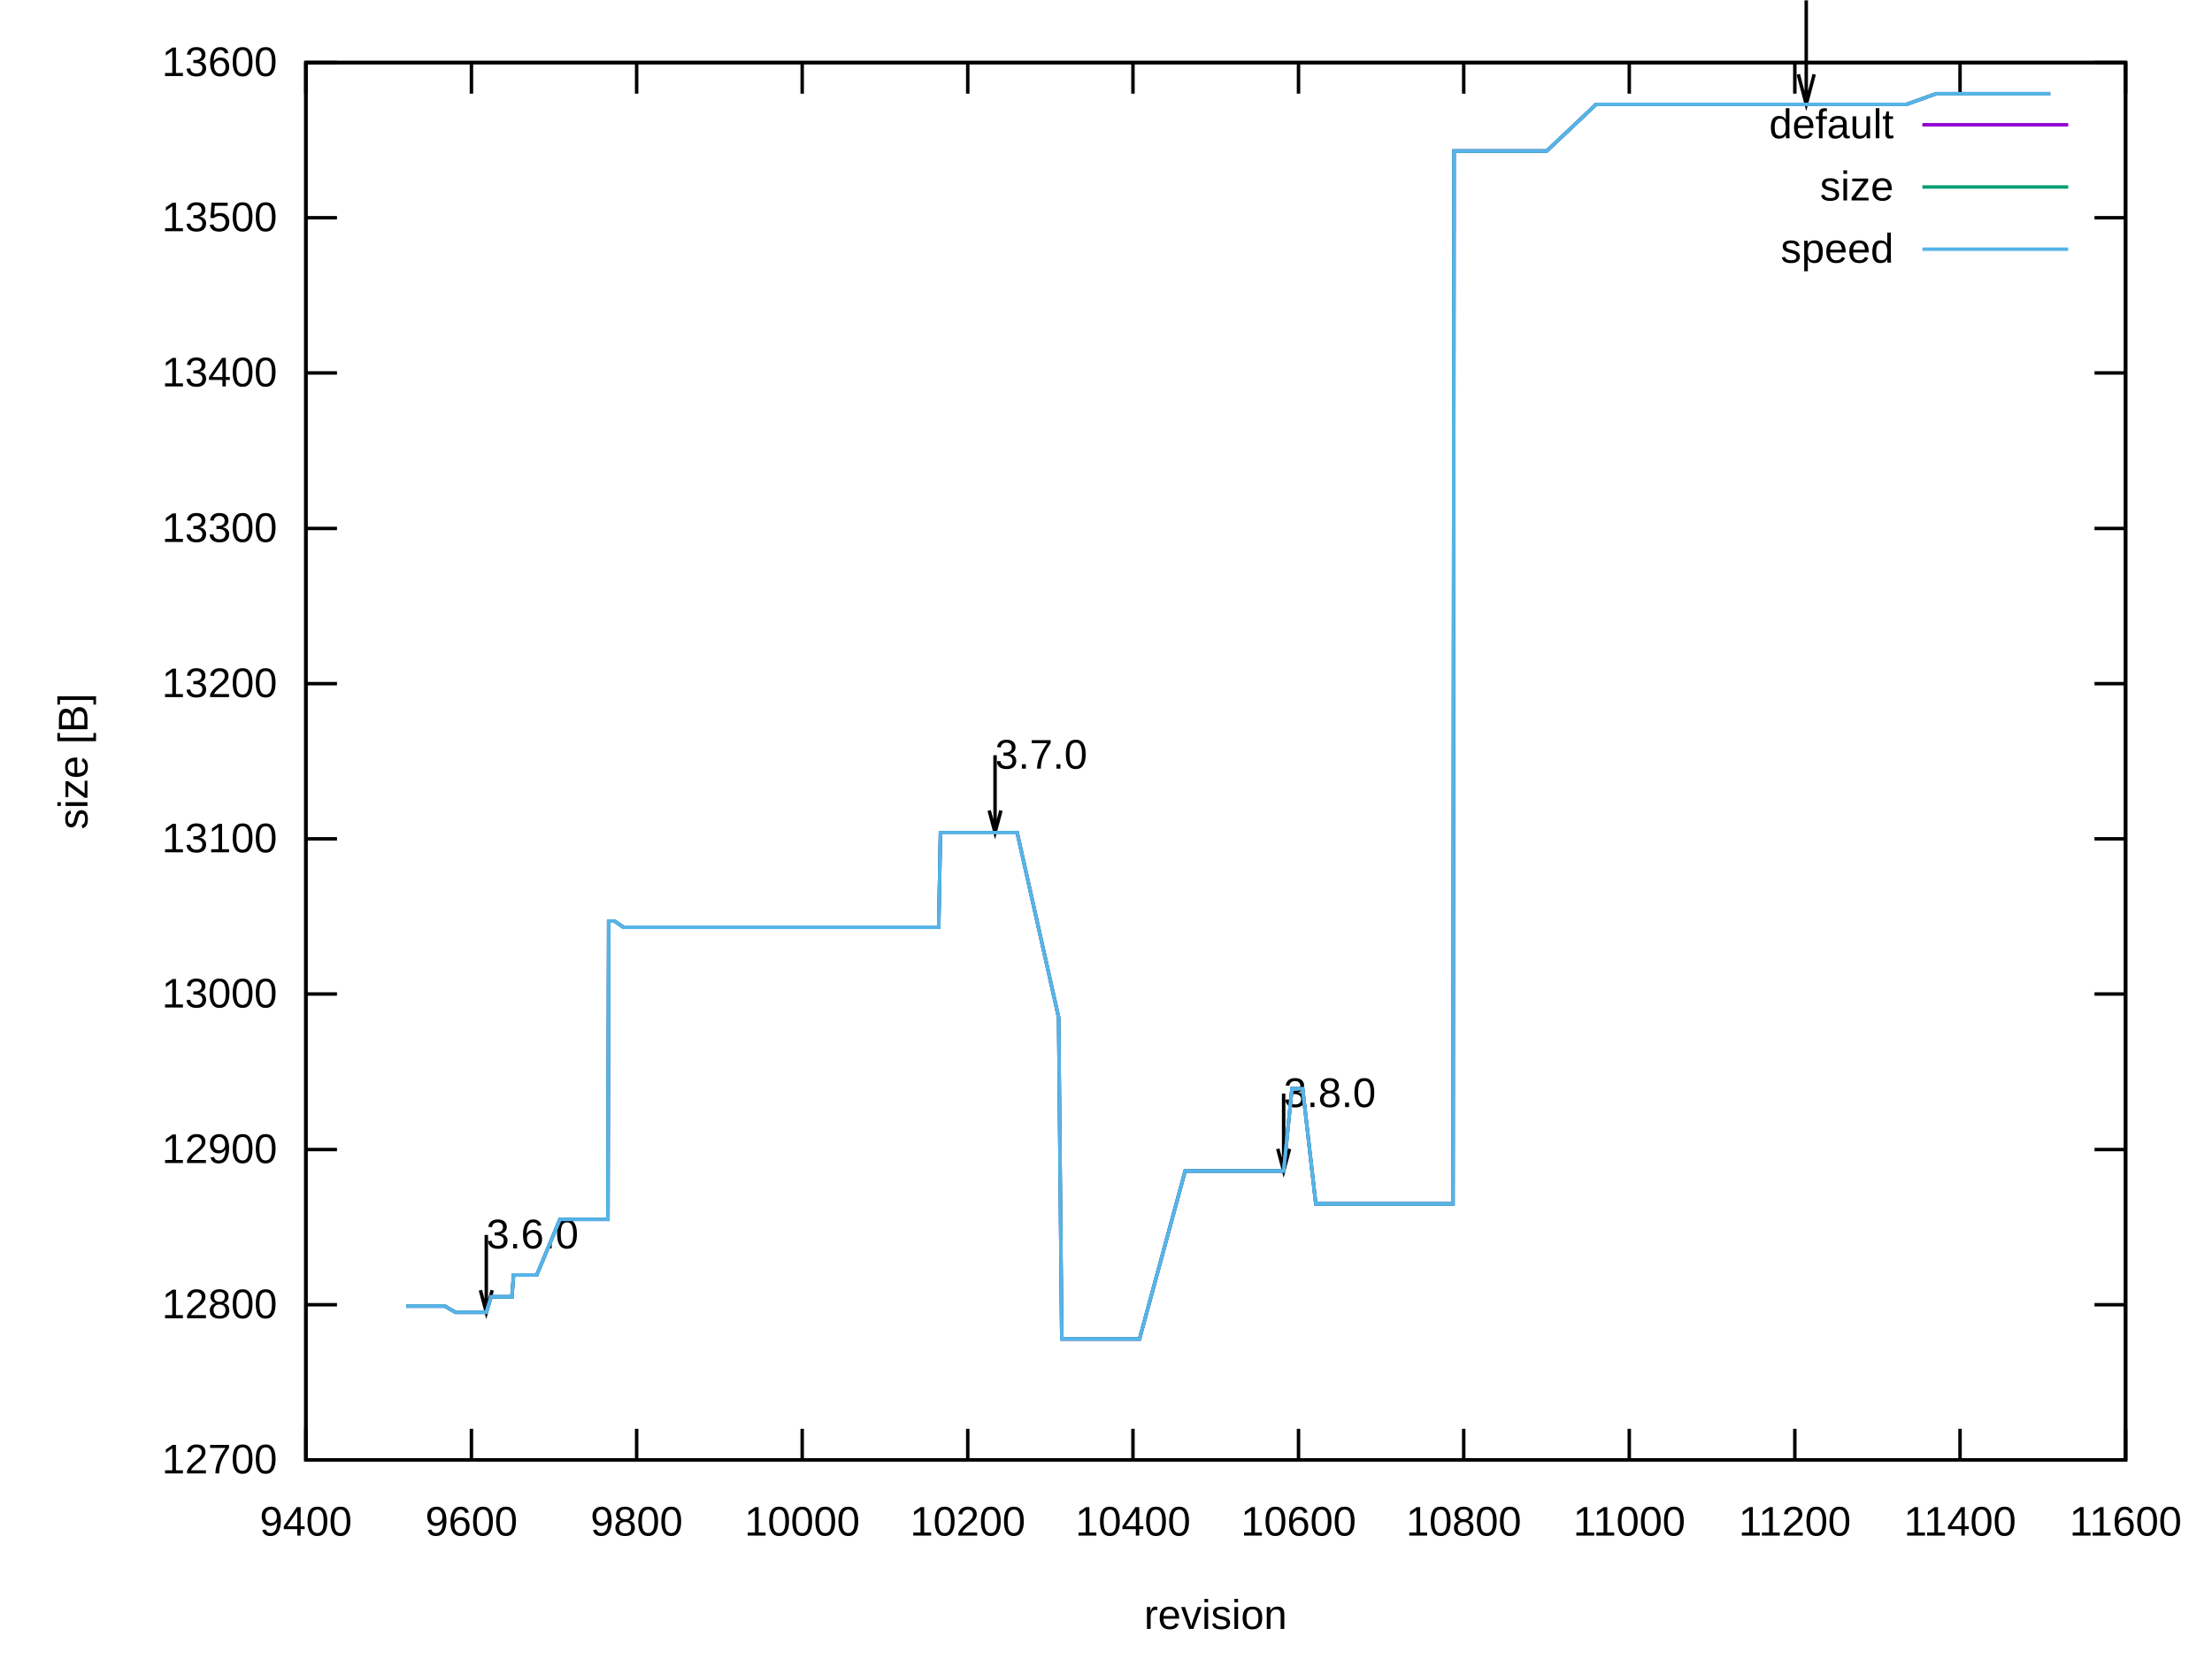
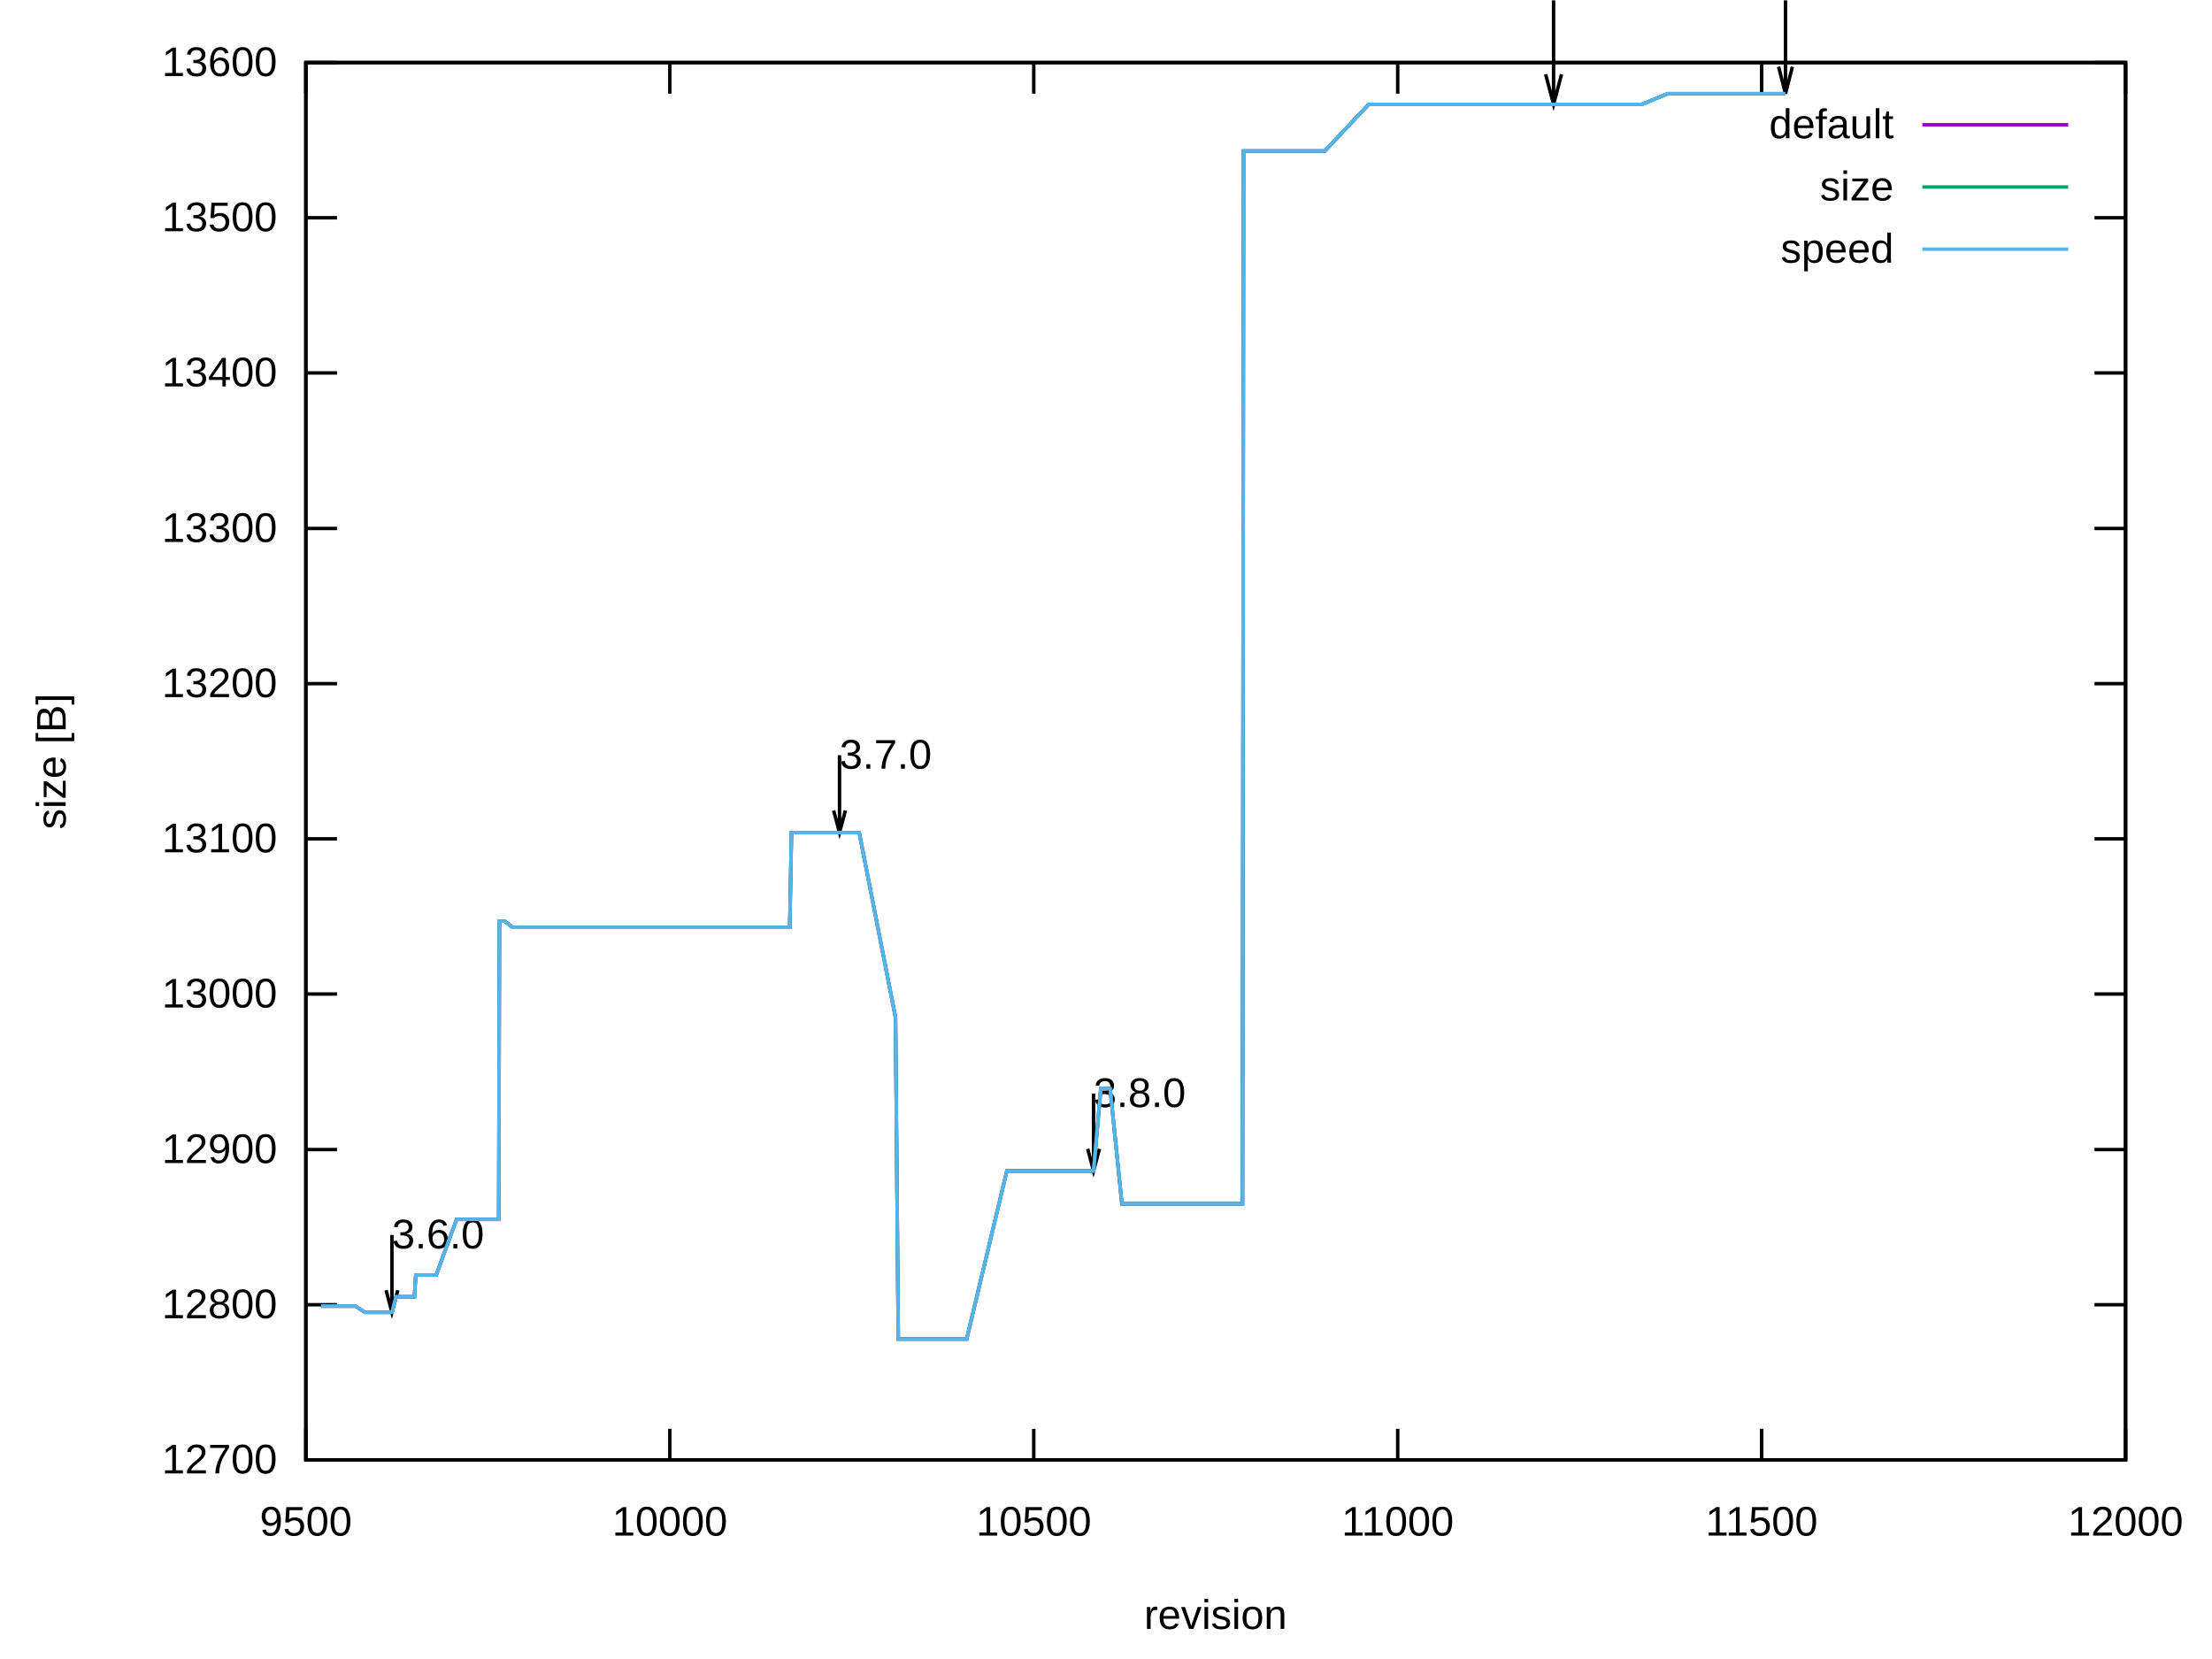
<svg xmlns="http://www.w3.org/2000/svg" xmlns:xlink="http://www.w3.org/1999/xlink" width="640" height="480" viewBox="0 0 640 480">
  <g id="gnuplot_canvas">
    <rect x="0" y="0" width="640" height="480" fill="none" />
    <defs>
      <circle id="gpDot" r="0.5" stroke-width="0.5" stroke="currentColor" />
      <path id="gpPt0" stroke-width="0.222" stroke="currentColor" d="M-1,0 h2 M0,-1 v2" />
      <path id="gpPt1" stroke-width="0.222" stroke="currentColor" d="M-1,-1 L1,1 M1,-1 L-1,1" />
      <path id="gpPt2" stroke-width="0.222" stroke="currentColor" d="M-1,0 L1,0 M0,-1 L0,1 M-1,-1 L1,1 M-1,1 L1,-1" />
      <rect id="gpPt3" stroke-width="0.222" stroke="currentColor" x="-1" y="-1" width="2" height="2" />
      <rect id="gpPt4" stroke-width="0.222" stroke="currentColor" fill="currentColor" x="-1" y="-1" width="2" height="2" />
      <circle id="gpPt5" stroke-width="0.222" stroke="currentColor" cx="0" cy="0" r="1" />
      <use xlink:href="#gpPt5" id="gpPt6" fill="currentColor" stroke="none" />
      <path id="gpPt7" stroke-width="0.222" stroke="currentColor" d="M0,-1.33 L-1.33,0.67 L1.33,0.67 z" />
      <use xlink:href="#gpPt7" id="gpPt8" fill="currentColor" stroke="none" />
      <use xlink:href="#gpPt7" id="gpPt9" stroke="currentColor" transform="rotate(180)" />
      <use xlink:href="#gpPt9" id="gpPt10" fill="currentColor" stroke="none" />
      <use xlink:href="#gpPt3" id="gpPt11" stroke="currentColor" transform="rotate(45)" />
      <use xlink:href="#gpPt11" id="gpPt12" fill="currentColor" stroke="none" />
      <path id="gpPt13" stroke-width="0.222" stroke="currentColor" d="M0,1.330 L1.265,0.411 L0.782,-1.067 L-0.782,-1.076 L-1.265,0.411 z" />
      <use xlink:href="#gpPt13" id="gpPt14" fill="currentColor" stroke="none" />
      <filter id="textbox" filterUnits="objectBoundingBox" x="0" y="0" height="1" width="1">
        <feFlood flood-color="white" flood-opacity="1" result="bgnd" />
        <feComposite in="SourceGraphic" in2="bgnd" operator="atop" />
      </filter>
      <filter id="greybox" filterUnits="objectBoundingBox" x="0" y="0" height="1" width="1">
        <feFlood flood-color="lightgrey" flood-opacity="1" result="grey" />
        <feComposite in="SourceGraphic" in2="grey" operator="atop" />
      </filter>
    </defs>
    <g fill="none" color="white" stroke="currentColor" stroke-width="1.00" stroke-linecap="butt" stroke-linejoin="miter">
</g>
    <g fill="none" color="black" stroke="currentColor" stroke-width="1.00" stroke-linecap="butt" stroke-linejoin="miter">
      <path stroke="black" d="M88.5,422.4 L97.5,422.4 M615.0,422.4 L606.0,422.4  " />
      <g transform="translate(80.2,426.3)" stroke="none" fill="black" font-family="Arial" font-size="12.00" text-anchor="end">
        <text>
          <tspan font-family="Arial"> 12700</tspan>
        </text>
      </g>
    </g>
    <g fill="none" color="black" stroke="currentColor" stroke-width="1.00" stroke-linecap="butt" stroke-linejoin="miter">
      <path stroke="black" d="M88.5,377.5 L97.5,377.5 M615.0,377.5 L606.0,377.5  " />
      <g transform="translate(80.2,381.4)" stroke="none" fill="black" font-family="Arial" font-size="12.00" text-anchor="end">
        <text>
          <tspan font-family="Arial"> 12800</tspan>
        </text>
      </g>
    </g>
    <g fill="none" color="black" stroke="currentColor" stroke-width="1.00" stroke-linecap="butt" stroke-linejoin="miter">
      <path stroke="black" d="M88.5,332.6 L97.5,332.6 M615.0,332.6 L606.0,332.6  " />
      <g transform="translate(80.2,336.5)" stroke="none" fill="black" font-family="Arial" font-size="12.00" text-anchor="end">
        <text>
          <tspan font-family="Arial"> 12900</tspan>
        </text>
      </g>
    </g>
    <g fill="none" color="black" stroke="currentColor" stroke-width="1.00" stroke-linecap="butt" stroke-linejoin="miter">
      <path stroke="black" d="M88.5,287.6 L97.5,287.6 M615.0,287.6 L606.0,287.6  " />
      <g transform="translate(80.2,291.5)" stroke="none" fill="black" font-family="Arial" font-size="12.00" text-anchor="end">
        <text>
          <tspan font-family="Arial"> 13000</tspan>
        </text>
      </g>
    </g>
    <g fill="none" color="black" stroke="currentColor" stroke-width="1.00" stroke-linecap="butt" stroke-linejoin="miter">
      <path stroke="black" d="M88.5,242.7 L97.5,242.7 M615.0,242.7 L606.0,242.7  " />
      <g transform="translate(80.2,246.6)" stroke="none" fill="black" font-family="Arial" font-size="12.00" text-anchor="end">
        <text>
          <tspan font-family="Arial"> 13100</tspan>
        </text>
      </g>
    </g>
    <g fill="none" color="black" stroke="currentColor" stroke-width="1.00" stroke-linecap="butt" stroke-linejoin="miter">
      <path stroke="black" d="M88.5,197.8 L97.5,197.8 M615.0,197.8 L606.0,197.8  " />
      <g transform="translate(80.2,201.7)" stroke="none" fill="black" font-family="Arial" font-size="12.00" text-anchor="end">
        <text>
          <tspan font-family="Arial"> 13200</tspan>
        </text>
      </g>
    </g>
    <g fill="none" color="black" stroke="currentColor" stroke-width="1.00" stroke-linecap="butt" stroke-linejoin="miter">
      <path stroke="black" d="M88.5,152.9 L97.5,152.9 M615.0,152.9 L606.0,152.9  " />
      <g transform="translate(80.2,156.8)" stroke="none" fill="black" font-family="Arial" font-size="12.00" text-anchor="end">
        <text>
          <tspan font-family="Arial"> 13300</tspan>
        </text>
      </g>
    </g>
    <g fill="none" color="black" stroke="currentColor" stroke-width="1.00" stroke-linecap="butt" stroke-linejoin="miter">
      <path stroke="black" d="M88.5,107.9 L97.5,107.9 M615.0,107.9 L606.0,107.9  " />
      <g transform="translate(80.2,111.8)" stroke="none" fill="black" font-family="Arial" font-size="12.00" text-anchor="end">
        <text>
          <tspan font-family="Arial"> 13400</tspan>
        </text>
      </g>
    </g>
    <g fill="none" color="black" stroke="currentColor" stroke-width="1.00" stroke-linecap="butt" stroke-linejoin="miter">
      <path stroke="black" d="M88.5,63.0 L97.5,63.0 M615.0,63.0 L606.0,63.0  " />
      <g transform="translate(80.2,66.9)" stroke="none" fill="black" font-family="Arial" font-size="12.00" text-anchor="end">
        <text>
          <tspan font-family="Arial"> 13500</tspan>
        </text>
      </g>
    </g>
    <g fill="none" color="black" stroke="currentColor" stroke-width="1.00" stroke-linecap="butt" stroke-linejoin="miter">
      <path stroke="black" d="M88.5,18.1 L97.5,18.1 M615.0,18.1 L606.0,18.1  " />
      <g transform="translate(80.2,22.0)" stroke="none" fill="black" font-family="Arial" font-size="12.00" text-anchor="end">
        <text>
          <tspan font-family="Arial"> 13600</tspan>
        </text>
      </g>
    </g>
    <g fill="none" color="black" stroke="currentColor" stroke-width="1.00" stroke-linecap="butt" stroke-linejoin="miter">
      <path stroke="black" d="M88.5,422.4 L88.5,413.4 M88.5,18.1 L88.5,27.1  " />
      <g transform="translate(88.5,444.3)" stroke="none" fill="black" font-family="Arial" font-size="12.00" text-anchor="middle">
        <text>
-           <tspan font-family="Arial"> 9400</tspan>
-         </text>
-       </g>
-     </g>
-     <g fill="none" color="black" stroke="currentColor" stroke-width="1.00" stroke-linecap="butt" stroke-linejoin="miter">
-       <path stroke="black" d="M136.4,422.4 L136.4,413.4 M136.4,18.1 L136.4,27.1  " />
-       <g transform="translate(136.4,444.3)" stroke="none" fill="black" font-family="Arial" font-size="12.00" text-anchor="middle">
-         <text>
-           <tspan font-family="Arial"> 9600</tspan>
-         </text>
-       </g>
-     </g>
-     <g fill="none" color="black" stroke="currentColor" stroke-width="1.00" stroke-linecap="butt" stroke-linejoin="miter">
-       <path stroke="black" d="M184.2,422.4 L184.2,413.4 M184.2,18.1 L184.2,27.1  " />
-       <g transform="translate(184.2,444.3)" stroke="none" fill="black" font-family="Arial" font-size="12.00" text-anchor="middle">
-         <text>
-           <tspan font-family="Arial"> 9800</tspan>
-         </text>
-       </g>
-     </g>
-     <g fill="none" color="black" stroke="currentColor" stroke-width="1.00" stroke-linecap="butt" stroke-linejoin="miter">
-       <path stroke="black" d="M232.1,422.4 L232.1,413.4 M232.1,18.1 L232.1,27.1  " />
-       <g transform="translate(232.1,444.3)" stroke="none" fill="black" font-family="Arial" font-size="12.00" text-anchor="middle">
+           <tspan font-family="Arial"> 9500</tspan>
+         </text>
+       </g>
+     </g>
+     <g fill="none" color="black" stroke="currentColor" stroke-width="1.00" stroke-linecap="butt" stroke-linejoin="miter">
+       <path stroke="black" d="M193.8,422.4 L193.8,413.4 M193.8,18.1 L193.8,27.1  " />
+       <g transform="translate(193.8,444.3)" stroke="none" fill="black" font-family="Arial" font-size="12.00" text-anchor="middle">
        <text>
          <tspan font-family="Arial"> 10000</tspan>
        </text>
      </g>
    </g>
    <g fill="none" color="black" stroke="currentColor" stroke-width="1.00" stroke-linecap="butt" stroke-linejoin="miter">
-       <path stroke="black" d="M280.0,422.4 L280.0,413.4 M280.0,18.1 L280.0,27.1  " />
-       <g transform="translate(280.0,444.3)" stroke="none" fill="black" font-family="Arial" font-size="12.00" text-anchor="middle">
-         <text>
-           <tspan font-family="Arial"> 10200</tspan>
-         </text>
-       </g>
-     </g>
-     <g fill="none" color="black" stroke="currentColor" stroke-width="1.00" stroke-linecap="butt" stroke-linejoin="miter">
-       <path stroke="black" d="M327.8,422.4 L327.8,413.4 M327.8,18.1 L327.8,27.1  " />
-       <g transform="translate(327.8,444.3)" stroke="none" fill="black" font-family="Arial" font-size="12.00" text-anchor="middle">
-         <text>
-           <tspan font-family="Arial"> 10400</tspan>
-         </text>
-       </g>
-     </g>
-     <g fill="none" color="black" stroke="currentColor" stroke-width="1.00" stroke-linecap="butt" stroke-linejoin="miter">
-       <path stroke="black" d="M375.7,422.4 L375.7,413.4 M375.7,18.1 L375.7,27.1  " />
-       <g transform="translate(375.7,444.3)" stroke="none" fill="black" font-family="Arial" font-size="12.00" text-anchor="middle">
-         <text>
-           <tspan font-family="Arial"> 10600</tspan>
-         </text>
-       </g>
-     </g>
-     <g fill="none" color="black" stroke="currentColor" stroke-width="1.00" stroke-linecap="butt" stroke-linejoin="miter">
-       <path stroke="black" d="M423.5,422.4 L423.5,413.4 M423.5,18.1 L423.5,27.1  " />
-       <g transform="translate(423.5,444.3)" stroke="none" fill="black" font-family="Arial" font-size="12.00" text-anchor="middle">
-         <text>
-           <tspan font-family="Arial"> 10800</tspan>
-         </text>
-       </g>
-     </g>
-     <g fill="none" color="black" stroke="currentColor" stroke-width="1.00" stroke-linecap="butt" stroke-linejoin="miter">
-       <path stroke="black" d="M471.4,422.4 L471.4,413.4 M471.4,18.1 L471.4,27.1  " />
-       <g transform="translate(471.4,444.3)" stroke="none" fill="black" font-family="Arial" font-size="12.00" text-anchor="middle">
+       <path stroke="black" d="M299.1,422.4 L299.1,413.4 M299.1,18.1 L299.1,27.1  " />
+       <g transform="translate(299.1,444.3)" stroke="none" fill="black" font-family="Arial" font-size="12.00" text-anchor="middle">
+         <text>
+           <tspan font-family="Arial"> 10500</tspan>
+         </text>
+       </g>
+     </g>
+     <g fill="none" color="black" stroke="currentColor" stroke-width="1.00" stroke-linecap="butt" stroke-linejoin="miter">
+       <path stroke="black" d="M404.4,422.4 L404.4,413.4 M404.4,18.1 L404.4,27.1  " />
+       <g transform="translate(404.4,444.3)" stroke="none" fill="black" font-family="Arial" font-size="12.00" text-anchor="middle">
        <text>
          <tspan font-family="Arial"> 11000</tspan>
        </text>
      </g>
    </g>
    <g fill="none" color="black" stroke="currentColor" stroke-width="1.00" stroke-linecap="butt" stroke-linejoin="miter">
-       <path stroke="black" d="M519.3,422.4 L519.3,413.4 M519.3,18.1 L519.3,27.1  " />
-       <g transform="translate(519.3,444.3)" stroke="none" fill="black" font-family="Arial" font-size="12.00" text-anchor="middle">
-         <text>
-           <tspan font-family="Arial"> 11200</tspan>
-         </text>
-       </g>
-     </g>
-     <g fill="none" color="black" stroke="currentColor" stroke-width="1.00" stroke-linecap="butt" stroke-linejoin="miter">
-       <path stroke="black" d="M567.1,422.4 L567.1,413.4 M567.1,18.1 L567.1,27.1  " />
-       <g transform="translate(567.1,444.3)" stroke="none" fill="black" font-family="Arial" font-size="12.00" text-anchor="middle">
-         <text>
-           <tspan font-family="Arial"> 11400</tspan>
+       <path stroke="black" d="M509.7,422.4 L509.7,413.4 M509.7,18.1 L509.7,27.1  " />
+       <g transform="translate(509.7,444.3)" stroke="none" fill="black" font-family="Arial" font-size="12.00" text-anchor="middle">
+         <text>
+           <tspan font-family="Arial"> 11500</tspan>
        </text>
      </g>
    </g>
    <g fill="none" color="black" stroke="currentColor" stroke-width="1.00" stroke-linecap="butt" stroke-linejoin="miter">
      <path stroke="black" d="M615.0,422.4 L615.0,413.4 M615.0,18.1 L615.0,27.1  " />
      <g transform="translate(615.0,444.3)" stroke="none" fill="black" font-family="Arial" font-size="12.00" text-anchor="middle">
        <text>
-           <tspan font-family="Arial"> 11600</tspan>
+           <tspan font-family="Arial"> 12000</tspan>
        </text>
      </g>
    </g>
    <g fill="none" color="black" stroke="currentColor" stroke-width="1.00" stroke-linecap="butt" stroke-linejoin="miter">
</g>
    <g fill="none" color="black" stroke="currentColor" stroke-width="1.00" stroke-linecap="butt" stroke-linejoin="miter">
      <path stroke="black" d="M88.5,18.1 L88.5,422.4 L615.0,422.4 L615.0,18.1 L88.5,18.1 Z  " />
-       <g transform="translate(140.7,361.2)" stroke="none" fill="black" font-family="Arial" font-size="12.00" text-anchor="start">
+       <g transform="translate(113.4,361.2)" stroke="none" fill="black" font-family="Arial" font-size="12.00" text-anchor="start">
        <text>
          <tspan font-family="Arial">3.6.0</tspan>
        </text>
      </g>
-       <g transform="translate(287.9,222.4)" stroke="none" fill="black" font-family="Arial" font-size="12.00" text-anchor="start">
+       <g transform="translate(242.9,222.4)" stroke="none" fill="black" font-family="Arial" font-size="12.00" text-anchor="start">
        <text>
          <tspan font-family="Arial">3.7.0</tspan>
        </text>
      </g>
-       <g transform="translate(371.4,320.3)" stroke="none" fill="black" font-family="Arial" font-size="12.00" text-anchor="start">
+       <g transform="translate(316.4,320.3)" stroke="none" fill="black" font-family="Arial" font-size="12.00" text-anchor="start">
        <text>
          <tspan font-family="Arial">3.8.0</tspan>
        </text>
      </g>
-       <path stroke="black" d="M139.0,373.3 L140.7,379.7 L142.4,373.3 M140.7,357.3 L140.7,379.7 M286.2,234.5 L287.9,240.9 L289.6,234.5   M287.9,218.5 L287.9,240.9 M369.7,332.4 L371.4,338.8 L373.1,332.4 M371.4,316.4 L371.4,338.8 M520.3,21.5   L522.6,30.2 L524.9,21.5 M522.6,0.1 L522.6,30.2  " />
-     </g>
-     <g fill="none" color="black" stroke="currentColor" stroke-width="1.00" stroke-linecap="butt" stroke-linejoin="miter">
-       <g transform="translate(25.3,220.3) rotate(270)" stroke="none" fill="black" font-family="Arial" font-size="12.00" text-anchor="middle">
+       <path stroke="black" d="M111.7,373.3 L113.4,379.7 L115.1,373.3 M113.4,357.3 L113.4,379.7 M241.2,234.5 L242.9,240.9 L244.6,234.5   M242.9,218.5 L242.9,240.9 M314.7,332.4 L316.4,338.8 L318.1,332.4 M316.4,316.4 L316.4,338.8 M447.2,21.5   L449.5,30.2 L451.8,21.5 M449.5,0.1 L449.5,30.2 M514.6,19.3 L516.6,27.1 L518.6,19.3 M516.6,0.1   L516.6,27.1  " />
+     </g>
+     <g fill="none" color="black" stroke="currentColor" stroke-width="1.00" stroke-linecap="butt" stroke-linejoin="miter">
+       <g transform="translate(19.0,220.3) rotate(270)" stroke="none" fill="black" font-family="Arial" font-size="12.00" text-anchor="middle">
        <text>
          <tspan font-family="Arial">size [B]</tspan>
        </text>
      </g>
    </g>
    <g fill="none" color="black" stroke="currentColor" stroke-width="1.00" stroke-linecap="butt" stroke-linejoin="miter">
      <g transform="translate(351.7,471.3)" stroke="none" fill="black" font-family="Arial" font-size="12.00" text-anchor="middle">
        <text>
          <tspan font-family="Arial">revision</tspan>
        </text>
      </g>
    </g>
    <g fill="none" color="black" stroke="currentColor" stroke-width="1.00" stroke-linecap="butt" stroke-linejoin="miter">
</g>
    <g id="gnuplot_plot_1">
      <g fill="none" color="black" stroke="currentColor" stroke-width="1.00" stroke-linecap="butt" stroke-linejoin="miter">
        <g transform="translate(547.9,40.0)" stroke="none" fill="black" font-family="Arial" font-size="12.00" text-anchor="end">
          <text>
            <tspan font-family="Arial">default</tspan>
          </text>
        </g>
      </g>
      <g fill="none" color="black" stroke="currentColor" stroke-width="1.00" stroke-linecap="butt" stroke-linejoin="miter">
-         <path stroke="rgb(148,   0, 211)" d="M556.2,36.1 L598.4,36.1 M117.5,377.9 L122.0,377.9 L124.4,377.9 L128.7,377.9 L131.8,379.7 L133.7,379.7   L135.4,379.7 L136.6,379.7 L136.8,379.7 L137.1,379.7 L137.3,379.7 L140.7,379.7 L142.1,375.2 L144.0,375.2   L144.7,375.2 L145.0,375.2 L145.2,375.2 L145.5,375.2 L145.9,375.2 L147.1,375.2 L147.4,375.2 L148.1,375.2   L148.6,368.9 L149.0,368.9 L149.3,368.9 L150.5,368.9 L151.2,368.9 L151.7,368.9 L151.9,368.9 L152.2,368.9   L155.3,368.9 L162.0,352.8 L167.5,352.8 L169.9,352.8 L171.5,352.8 L172.5,352.8 L174.9,352.8 L175.6,352.8   L175.9,352.8 L176.1,266.5 L176.3,266.5 L177.8,266.5 L180.4,268.3 L181.8,268.3 L182.1,268.3 L182.6,268.3   L183.5,268.3 L184.9,268.3 L185.9,268.3 L186.1,268.3 L187.8,268.3 L188.5,268.3 L188.8,268.3 L189.0,268.3   L191.4,268.3 L191.9,268.3 L192.8,268.3 L203.1,268.3 L219.9,268.3 L220.8,268.3 L221.3,268.3 L221.6,268.3   L222.8,268.3 L223.0,268.3 L223.5,268.3 L223.7,268.3 L224.7,268.3 L226.3,268.3 L228.3,268.3 L230.7,268.3   L231.4,268.3 L232.1,268.3 L236.2,268.3 L243.6,268.3 L246.0,268.3 L248.6,268.3 L249.3,268.3 L250.5,268.3   L251.2,268.3 L257.9,268.3 L261.8,268.3 L267.3,268.3 L271.1,268.3 L271.6,268.3 L272.1,240.9 L273.7,240.9   L275.4,240.9 L275.6,240.9 L276.4,240.9 L278.0,240.9 L282.1,240.9 L282.6,240.9 L287.9,240.9 L288.8,240.9   L289.5,240.9 L294.3,240.9 L306.3,294.4 L307.2,387.4 L313.5,387.4 L314.7,387.4 L315.6,387.4 L315.9,387.4   L319.7,387.4 L319.9,387.4 L321.6,387.4 L329.7,387.4 L342.9,338.8 L350.6,338.8 L354.1,338.8 L361.3,338.8   L365.6,338.8 L371.4,338.8 L373.8,315.0 L375.9,315.0 L376.9,315.0 L380.7,348.3 L385.3,348.3 L386.5,348.3   L389.1,348.3 L390.0,348.3 L392.0,348.3 L395.3,348.3 L417.6,348.3 L419.2,348.3 L420.2,348.3 L420.4,348.3   L420.7,43.7 L421.2,43.7 L423.5,43.7 L447.5,43.7 L461.8,30.2 L465.2,30.2 L492.2,30.2 L495.3,30.2   L507.3,30.2 L522.6,30.2 L533.6,30.2 L550.4,30.2 L551.6,30.2 L560.2,27.1 L575.5,27.1 L576.2,27.1   L578.4,27.1 L592.7,27.1 L593.2,27.1  " />
+         <path stroke="rgb(148,   0, 211)" d="M556.2,36.1 L598.4,36.1 M92.9,377.9 L96.9,377.9 L99.0,377.9 L102.8,377.9 L105.6,379.7 L107.2,379.7   L108.7,379.7 L109.8,379.7 L110.0,379.7 L110.2,379.7 L110.4,379.7 L113.4,379.7 L114.6,375.2 L116.3,375.2   L116.9,375.2 L117.1,375.2 L117.4,375.2 L117.6,375.2 L118.0,375.2 L119.0,375.2 L119.2,375.2 L119.9,375.2   L120.3,368.9 L120.7,368.9 L120.9,368.9 L122.0,368.9 L122.6,368.9 L123.0,368.9 L123.2,368.9 L123.5,368.9   L126.2,368.9 L132.1,352.8 L136.9,352.8 L139.0,352.8 L140.5,352.8 L141.4,352.8 L143.5,352.8 L144.1,352.8   L144.3,352.8 L144.5,266.5 L144.7,266.5 L146.0,266.5 L148.3,268.3 L149.6,268.3 L149.8,268.3 L150.2,268.3   L151.0,268.3 L152.3,268.3 L153.2,268.3 L153.4,268.3 L154.8,268.3 L155.5,268.3 L155.7,268.3 L155.9,268.3   L158.0,268.3 L158.4,268.3 L159.3,268.3 L168.3,268.3 L183.1,268.3 L183.9,268.3 L184.3,268.3 L184.5,268.3   L185.6,268.3 L185.8,268.3 L186.2,268.3 L186.4,268.3 L187.3,268.3 L188.7,268.3 L190.4,268.3 L192.5,268.3   L193.2,268.3 L193.8,268.3 L197.4,268.3 L203.9,268.3 L206.0,268.3 L208.3,268.3 L209.0,268.3 L210.0,268.3   L210.6,268.3 L216.5,268.3 L219.9,268.3 L224.8,268.3 L228.1,268.3 L228.5,268.3 L229.0,240.9 L230.4,240.9   L231.9,240.9 L232.1,240.9 L232.8,240.9 L234.2,240.9 L237.8,240.9 L238.2,240.9 L242.9,240.9 L243.7,240.9   L244.3,240.9 L248.6,240.9 L259.1,294.4 L259.9,387.4 L265.4,387.4 L266.5,387.4 L267.3,387.4 L267.5,387.4   L270.9,387.4 L271.1,387.4 L272.6,387.4 L279.7,387.4 L291.3,338.8 L298.0,338.8 L301.2,338.8 L307.5,338.8   L311.3,338.8 L316.4,338.8 L318.5,315.0 L320.4,315.0 L321.2,315.0 L324.6,348.3 L328.6,348.3 L329.6,348.3   L332.0,348.3 L332.8,348.3 L334.5,348.3 L337.4,348.3 L357.0,348.3 L358.5,348.3 L359.3,348.3 L359.5,348.3   L359.8,43.7 L360.2,43.7 L362.3,43.7 L383.3,43.7 L396.0,30.2 L398.9,30.2 L422.7,30.2 L425.5,30.2   L436.0,30.2 L449.5,30.2 L459.2,30.2 L473.9,30.2 L475.0,30.2 L482.5,27.1 L496.0,27.1 L496.6,27.1   L498.5,27.1 L511.2,27.1 L511.6,27.1 L516.6,27.1  " />
      </g>
    </g>
    <g id="gnuplot_plot_2">
      <g fill="none" color="black" stroke="currentColor" stroke-width="1.00" stroke-linecap="butt" stroke-linejoin="miter">
        <g transform="translate(547.9,58.0)" stroke="none" fill="black" font-family="Arial" font-size="12.00" text-anchor="end">
          <text>
            <tspan font-family="Arial">size</tspan>
          </text>
        </g>
      </g>
      <g fill="none" color="black" stroke="currentColor" stroke-width="1.00" stroke-linecap="butt" stroke-linejoin="miter">
-         <path stroke="rgb(  0, 158, 115)" d="M556.2,54.1 L598.4,54.1 M117.5,377.9 L122.0,377.9 L124.4,377.9 L128.7,377.9 L131.8,379.7 L133.7,379.7   L135.4,379.7 L136.6,379.7 L136.8,379.7 L137.1,379.7 L137.3,379.7 L140.7,379.7 L142.1,375.2 L144.0,375.2   L144.7,375.2 L145.0,375.2 L145.2,375.2 L145.5,375.2 L145.9,375.2 L147.1,375.2 L147.4,375.2 L148.1,375.2   L148.6,368.9 L149.0,368.9 L149.3,368.9 L150.5,368.9 L151.2,368.9 L151.7,368.9 L151.9,368.9 L152.2,368.9   L155.3,368.9 L162.0,352.8 L167.5,352.8 L169.9,352.8 L171.5,352.8 L172.5,352.8 L174.9,352.8 L175.6,352.8   L175.9,352.8 L176.1,266.5 L176.3,266.5 L177.8,266.5 L180.4,268.3 L181.8,268.3 L182.1,268.3 L182.6,268.3   L183.5,268.3 L184.9,268.3 L185.9,268.3 L186.1,268.3 L187.8,268.3 L188.5,268.3 L188.8,268.3 L189.0,268.3   L191.4,268.3 L191.9,268.3 L192.8,268.3 L203.1,268.3 L219.9,268.3 L220.8,268.3 L221.3,268.3 L221.6,268.3   L222.8,268.3 L223.0,268.3 L223.5,268.3 L223.7,268.3 L224.7,268.3 L226.3,268.3 L228.3,268.3 L230.7,268.3   L231.4,268.3 L232.1,268.3 L236.2,268.3 L243.6,268.3 L246.0,268.3 L248.6,268.3 L249.3,268.3 L250.5,268.3   L251.2,268.3 L257.9,268.3 L261.8,268.3 L267.3,268.3 L271.1,268.3 L271.6,268.3 L272.1,240.9 L273.7,240.9   L275.4,240.9 L275.6,240.9 L276.4,240.9 L278.0,240.9 L282.1,240.9 L282.6,240.9 L287.9,240.9 L288.8,240.9   L289.5,240.9 L294.3,240.9 L306.3,294.4 L307.2,387.4 L313.5,387.4 L314.7,387.4 L315.6,387.4 L315.9,387.4   L319.7,387.4 L319.9,387.4 L321.6,387.4 L329.7,387.4 L342.9,338.8 L350.6,338.8 L354.1,338.8 L361.3,338.8   L365.6,338.8 L371.4,338.8 L373.8,315.0 L375.9,315.0 L376.9,315.0 L380.7,348.3 L385.3,348.3 L386.5,348.3   L389.1,348.3 L390.0,348.3 L392.0,348.3 L395.3,348.3 L417.6,348.3 L419.2,348.3 L420.2,348.3 L420.4,348.3   L420.7,43.7 L421.2,43.7 L423.5,43.7 L447.5,43.7 L461.8,30.2 L465.2,30.2 L492.2,30.2 L495.3,30.2   L507.3,30.2 L522.6,30.2 L533.6,30.2 L550.4,30.2 L551.6,30.2 L560.2,27.1 L575.5,27.1 L576.2,27.1   L578.4,27.1 L592.7,27.1 L593.2,27.1  " />
+         <path stroke="rgb(  0, 158, 115)" d="M556.2,54.1 L598.4,54.1 M92.9,377.9 L96.9,377.9 L99.0,377.9 L102.8,377.9 L105.6,379.7 L107.2,379.7   L108.7,379.7 L109.8,379.7 L110.0,379.7 L110.2,379.7 L110.4,379.7 L113.4,379.7 L114.6,375.2 L116.3,375.2   L116.9,375.2 L117.1,375.2 L117.4,375.2 L117.6,375.2 L118.0,375.2 L119.0,375.2 L119.2,375.2 L119.9,375.2   L120.3,368.9 L120.7,368.9 L120.9,368.9 L122.0,368.9 L122.6,368.9 L123.0,368.9 L123.2,368.9 L123.5,368.9   L126.2,368.9 L132.1,352.8 L136.9,352.8 L139.0,352.8 L140.5,352.8 L141.4,352.8 L143.5,352.8 L144.1,352.8   L144.3,352.8 L144.5,266.5 L144.7,266.5 L146.0,266.5 L148.3,268.3 L149.6,268.3 L149.8,268.3 L150.2,268.3   L151.0,268.3 L152.3,268.3 L153.2,268.3 L153.4,268.3 L154.8,268.3 L155.5,268.3 L155.7,268.3 L155.9,268.3   L158.0,268.3 L158.4,268.3 L159.3,268.3 L168.3,268.3 L183.1,268.3 L183.9,268.3 L184.3,268.3 L184.5,268.3   L185.6,268.3 L185.8,268.3 L186.2,268.3 L186.4,268.3 L187.3,268.3 L188.7,268.3 L190.4,268.3 L192.5,268.3   L193.2,268.3 L193.8,268.3 L197.4,268.3 L203.9,268.3 L206.0,268.3 L208.3,268.3 L209.0,268.3 L210.0,268.3   L210.6,268.3 L216.5,268.3 L219.9,268.3 L224.8,268.3 L228.1,268.3 L228.5,268.3 L229.0,240.9 L230.4,240.9   L231.9,240.9 L232.1,240.9 L232.8,240.9 L234.2,240.9 L237.8,240.9 L238.2,240.9 L242.9,240.9 L243.7,240.9   L244.3,240.9 L248.6,240.9 L259.1,294.4 L259.9,387.4 L265.4,387.4 L266.5,387.4 L267.3,387.4 L267.5,387.4   L270.9,387.4 L271.1,387.4 L272.6,387.4 L279.7,387.4 L291.3,338.8 L298.0,338.8 L301.2,338.8 L307.5,338.8   L311.3,338.8 L316.4,338.8 L318.5,315.0 L320.4,315.0 L321.2,315.0 L324.6,348.3 L328.6,348.3 L329.6,348.3   L332.0,348.3 L332.8,348.3 L334.5,348.3 L337.4,348.3 L357.0,348.3 L358.5,348.3 L359.3,348.3 L359.5,348.3   L359.8,43.7 L360.2,43.7 L362.3,43.7 L383.3,43.7 L396.0,30.2 L398.9,30.2 L422.7,30.2 L425.5,30.2   L436.0,30.2 L449.5,30.2 L459.2,30.2 L473.9,30.2 L475.0,30.2 L482.5,27.1 L496.0,27.1 L496.6,27.1   L498.5,27.1 L511.2,27.1 L511.6,27.1 L516.6,27.1  " />
      </g>
    </g>
    <g id="gnuplot_plot_3">
      <g fill="none" color="black" stroke="currentColor" stroke-width="1.00" stroke-linecap="butt" stroke-linejoin="miter">
        <g transform="translate(547.9,76.0)" stroke="none" fill="black" font-family="Arial" font-size="12.00" text-anchor="end">
          <text>
            <tspan font-family="Arial">speed</tspan>
          </text>
        </g>
      </g>
      <g fill="none" color="black" stroke="currentColor" stroke-width="1.00" stroke-linecap="butt" stroke-linejoin="miter">
-         <path stroke="rgb( 86, 180, 233)" d="M556.2,72.1 L598.4,72.1 M117.5,377.9 L122.0,377.9 L124.4,377.9 L128.7,377.9 L131.8,379.7 L133.7,379.7   L135.4,379.7 L136.6,379.7 L136.8,379.7 L137.1,379.7 L137.3,379.7 L140.7,379.7 L142.1,375.2 L144.0,375.2   L144.7,375.2 L145.0,375.2 L145.2,375.2 L145.5,375.2 L145.9,375.2 L147.1,375.2 L147.4,375.2 L148.1,375.2   L148.6,368.9 L149.0,368.9 L149.3,368.9 L150.5,368.9 L151.2,368.9 L151.7,368.9 L151.9,368.9 L152.2,368.9   L155.3,368.9 L162.0,352.8 L167.5,352.8 L169.9,352.8 L171.5,352.8 L172.5,352.8 L174.9,352.8 L175.6,352.8   L175.9,352.8 L176.1,266.5 L176.3,266.5 L177.8,266.5 L180.4,268.3 L181.8,268.3 L182.1,268.3 L182.6,268.3   L183.5,268.3 L184.9,268.3 L185.9,268.3 L186.1,268.3 L187.8,268.3 L188.5,268.3 L188.8,268.3 L189.0,268.3   L191.4,268.3 L191.9,268.3 L192.8,268.3 L203.1,268.3 L219.9,268.3 L220.8,268.3 L221.3,268.3 L221.6,268.3   L222.8,268.3 L223.0,268.3 L223.5,268.3 L223.7,268.3 L224.7,268.3 L226.3,268.3 L228.3,268.3 L230.7,268.3   L231.4,268.3 L232.1,268.3 L236.2,268.3 L243.6,268.3 L246.0,268.3 L248.6,268.3 L249.3,268.3 L250.5,268.3   L251.2,268.3 L257.9,268.3 L261.8,268.3 L267.3,268.3 L271.1,268.3 L271.6,268.3 L272.1,240.9 L273.7,240.9   L275.4,240.9 L275.6,240.9 L276.4,240.9 L278.0,240.9 L282.1,240.9 L282.6,240.9 L287.9,240.9 L288.8,240.9   L289.5,240.9 L294.3,240.9 L306.3,294.4 L307.2,387.4 L313.5,387.4 L314.7,387.4 L315.6,387.4 L315.9,387.4   L319.7,387.4 L319.9,387.4 L321.6,387.4 L329.7,387.4 L342.9,338.8 L350.6,338.8 L354.1,338.8 L361.3,338.8   L365.6,338.8 L371.4,338.8 L373.8,315.0 L375.9,315.0 L376.9,315.0 L380.7,348.3 L385.3,348.3 L386.5,348.3   L389.1,348.3 L390.0,348.3 L392.0,348.3 L395.3,348.3 L417.6,348.3 L419.2,348.3 L420.2,348.3 L420.4,348.3   L420.7,43.7 L421.2,43.7 L423.5,43.7 L447.5,43.7 L461.8,30.2 L465.2,30.2 L492.2,30.2 L495.3,30.2   L507.3,30.2 L522.6,30.2 L533.6,30.2 L550.4,30.2 L551.6,30.2 L560.2,27.1 L575.5,27.1 L576.2,27.1   L578.4,27.1 L592.7,27.1 L593.2,27.1  " />
+         <path stroke="rgb( 86, 180, 233)" d="M556.2,72.1 L598.4,72.1 M92.9,377.9 L96.9,377.9 L99.0,377.9 L102.8,377.9 L105.6,379.7 L107.2,379.7   L108.7,379.7 L109.8,379.7 L110.0,379.7 L110.2,379.7 L110.4,379.7 L113.4,379.7 L114.6,375.2 L116.3,375.2   L116.9,375.2 L117.1,375.2 L117.4,375.2 L117.6,375.2 L118.0,375.2 L119.0,375.2 L119.2,375.2 L119.9,375.2   L120.3,368.9 L120.7,368.9 L120.9,368.9 L122.0,368.9 L122.6,368.9 L123.0,368.9 L123.2,368.9 L123.5,368.9   L126.2,368.9 L132.1,352.8 L136.9,352.8 L139.0,352.8 L140.5,352.8 L141.4,352.8 L143.5,352.8 L144.1,352.8   L144.3,352.8 L144.5,266.5 L144.7,266.5 L146.0,266.5 L148.3,268.3 L149.6,268.3 L149.8,268.3 L150.2,268.3   L151.0,268.3 L152.3,268.3 L153.2,268.3 L153.4,268.3 L154.8,268.3 L155.5,268.3 L155.7,268.3 L155.9,268.3   L158.0,268.3 L158.4,268.3 L159.3,268.3 L168.3,268.3 L183.1,268.3 L183.9,268.3 L184.3,268.3 L184.5,268.3   L185.6,268.3 L185.8,268.3 L186.2,268.3 L186.4,268.3 L187.3,268.3 L188.7,268.3 L190.4,268.3 L192.5,268.3   L193.2,268.3 L193.8,268.3 L197.4,268.3 L203.9,268.3 L206.0,268.3 L208.3,268.3 L209.0,268.3 L210.0,268.3   L210.6,268.3 L216.5,268.3 L219.9,268.3 L224.8,268.3 L228.1,268.3 L228.5,268.3 L229.0,240.9 L230.4,240.9   L231.9,240.9 L232.1,240.9 L232.8,240.9 L234.2,240.9 L237.8,240.9 L238.2,240.9 L242.9,240.9 L243.7,240.9   L244.3,240.9 L248.6,240.9 L259.1,294.4 L259.9,387.4 L265.4,387.4 L266.5,387.4 L267.3,387.4 L267.5,387.4   L270.9,387.4 L271.1,387.4 L272.6,387.4 L279.7,387.4 L291.3,338.8 L298.0,338.8 L301.2,338.8 L307.5,338.8   L311.3,338.8 L316.4,338.8 L318.5,315.0 L320.4,315.0 L321.2,315.0 L324.6,348.3 L328.6,348.3 L329.6,348.3   L332.0,348.3 L332.8,348.3 L334.5,348.3 L337.4,348.3 L357.0,348.3 L358.5,348.3 L359.3,348.3 L359.5,348.3   L359.8,43.7 L360.2,43.7 L362.3,43.7 L383.3,43.7 L396.0,30.2 L398.9,30.2 L422.7,30.2 L425.5,30.2   L436.0,30.2 L449.5,30.2 L459.2,30.2 L473.9,30.2 L475.0,30.2 L482.5,27.1 L496.0,27.1 L496.6,27.1   L498.5,27.1 L511.2,27.1 L511.6,27.1 L516.6,27.1  " />
      </g>
    </g>
    <g fill="none" color="white" stroke="rgb( 86, 180, 233)" stroke-width="2.00" stroke-linecap="butt" stroke-linejoin="miter">
</g>
    <g fill="none" color="black" stroke="currentColor" stroke-width="2.00" stroke-linecap="butt" stroke-linejoin="miter">
</g>
    <g fill="none" color="black" stroke="black" stroke-width="1.00" stroke-linecap="butt" stroke-linejoin="miter">
</g>
    <g fill="none" color="black" stroke="currentColor" stroke-width="1.00" stroke-linecap="butt" stroke-linejoin="miter">
      <path stroke="black" d="M88.5,18.1 L88.5,422.4 L615.0,422.4 L615.0,18.1 L88.5,18.1 Z  " />
    </g>
    <g fill="none" color="black" stroke="currentColor" stroke-width="1.00" stroke-linecap="butt" stroke-linejoin="miter">
</g>
  </g>
</svg>
